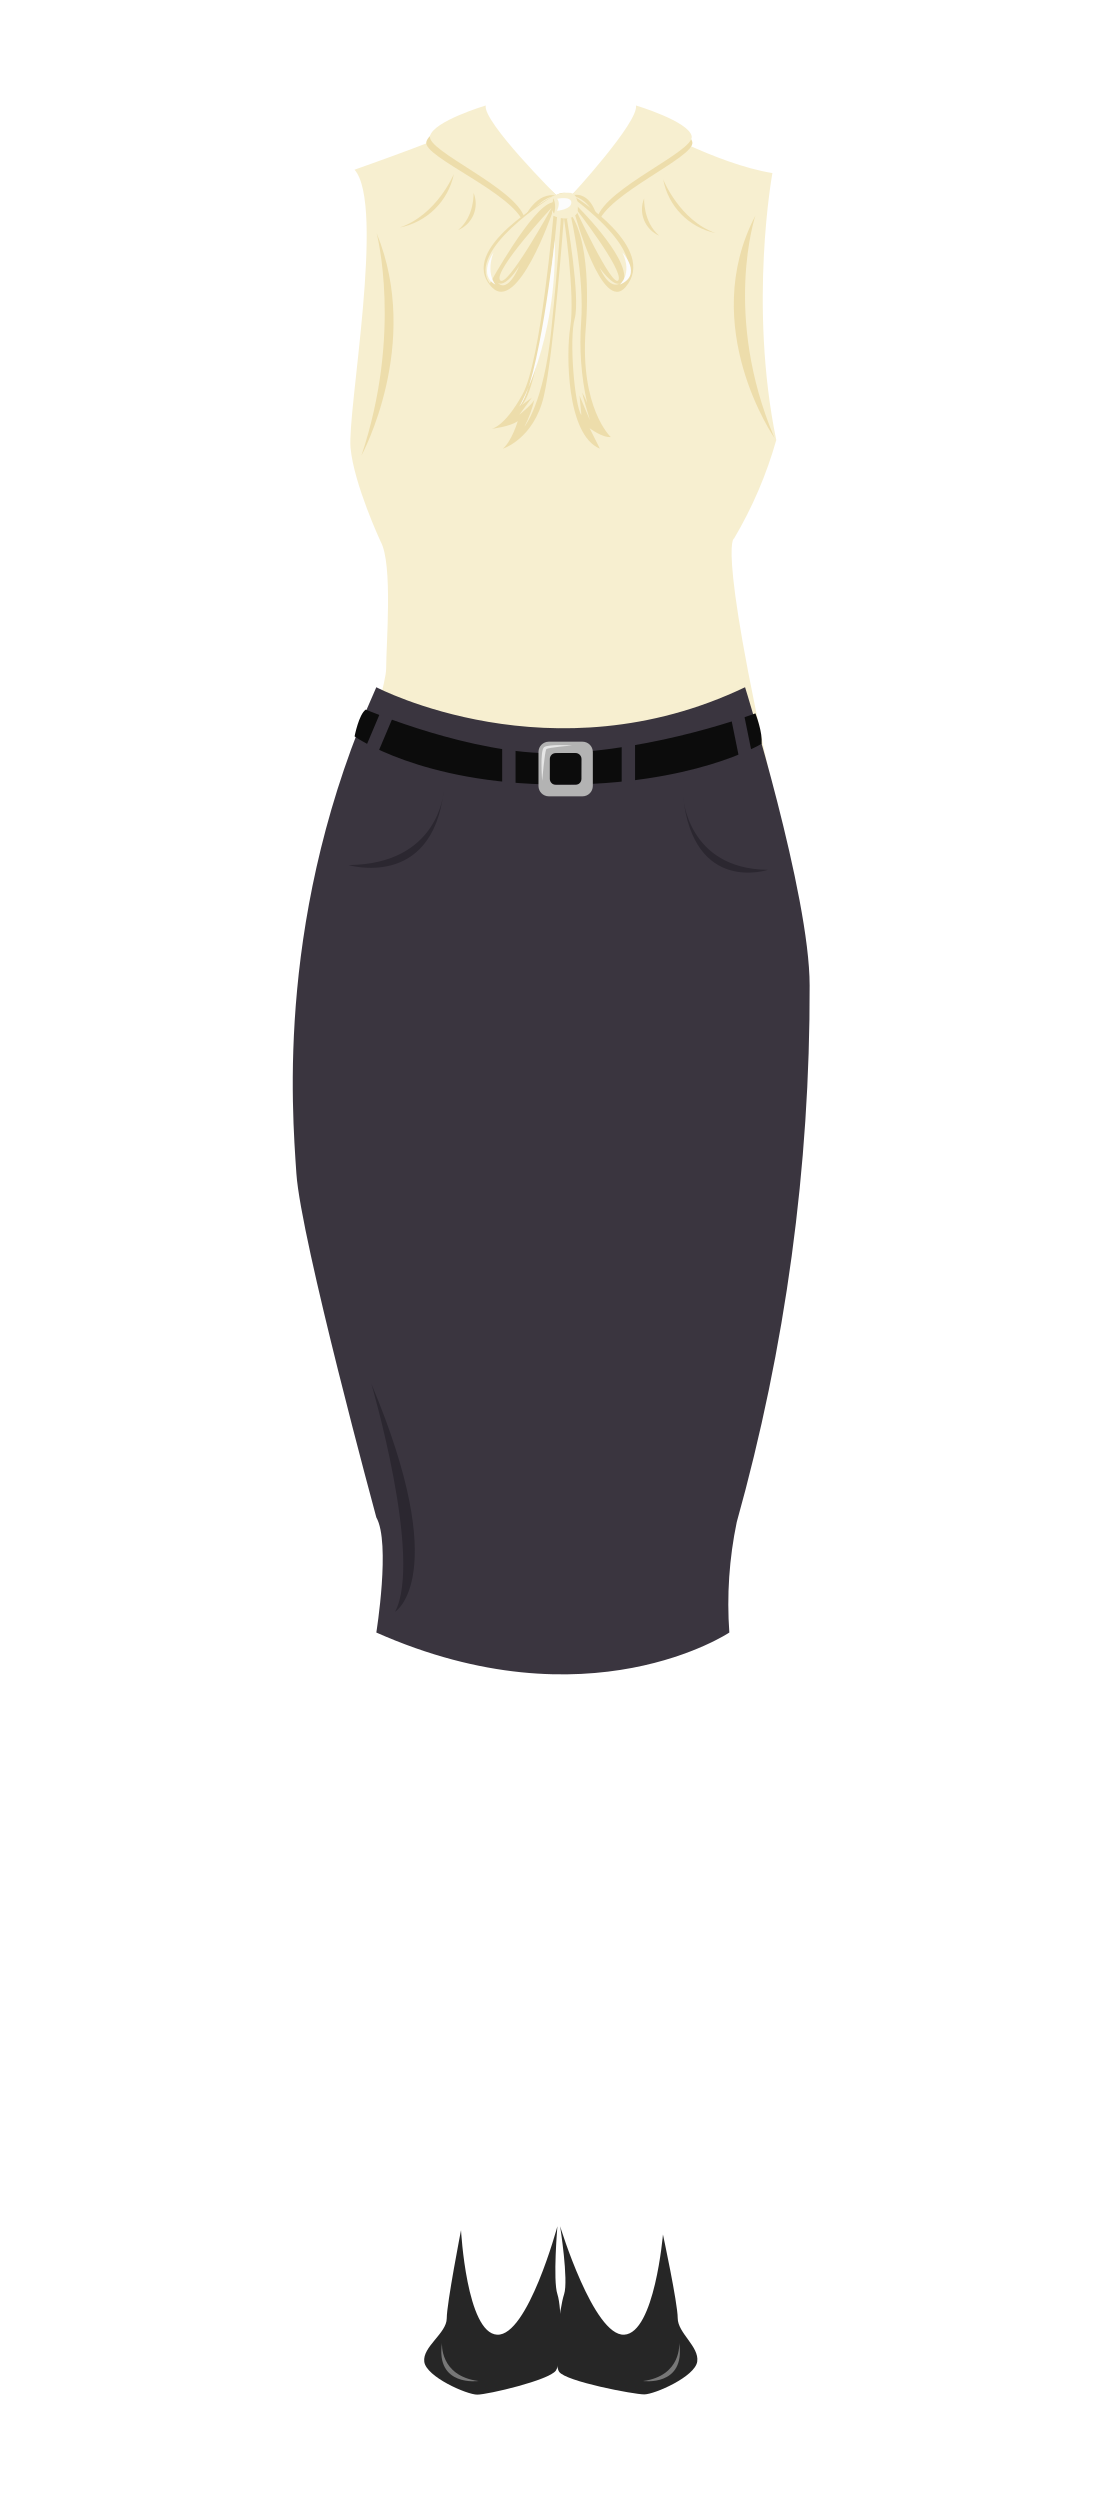
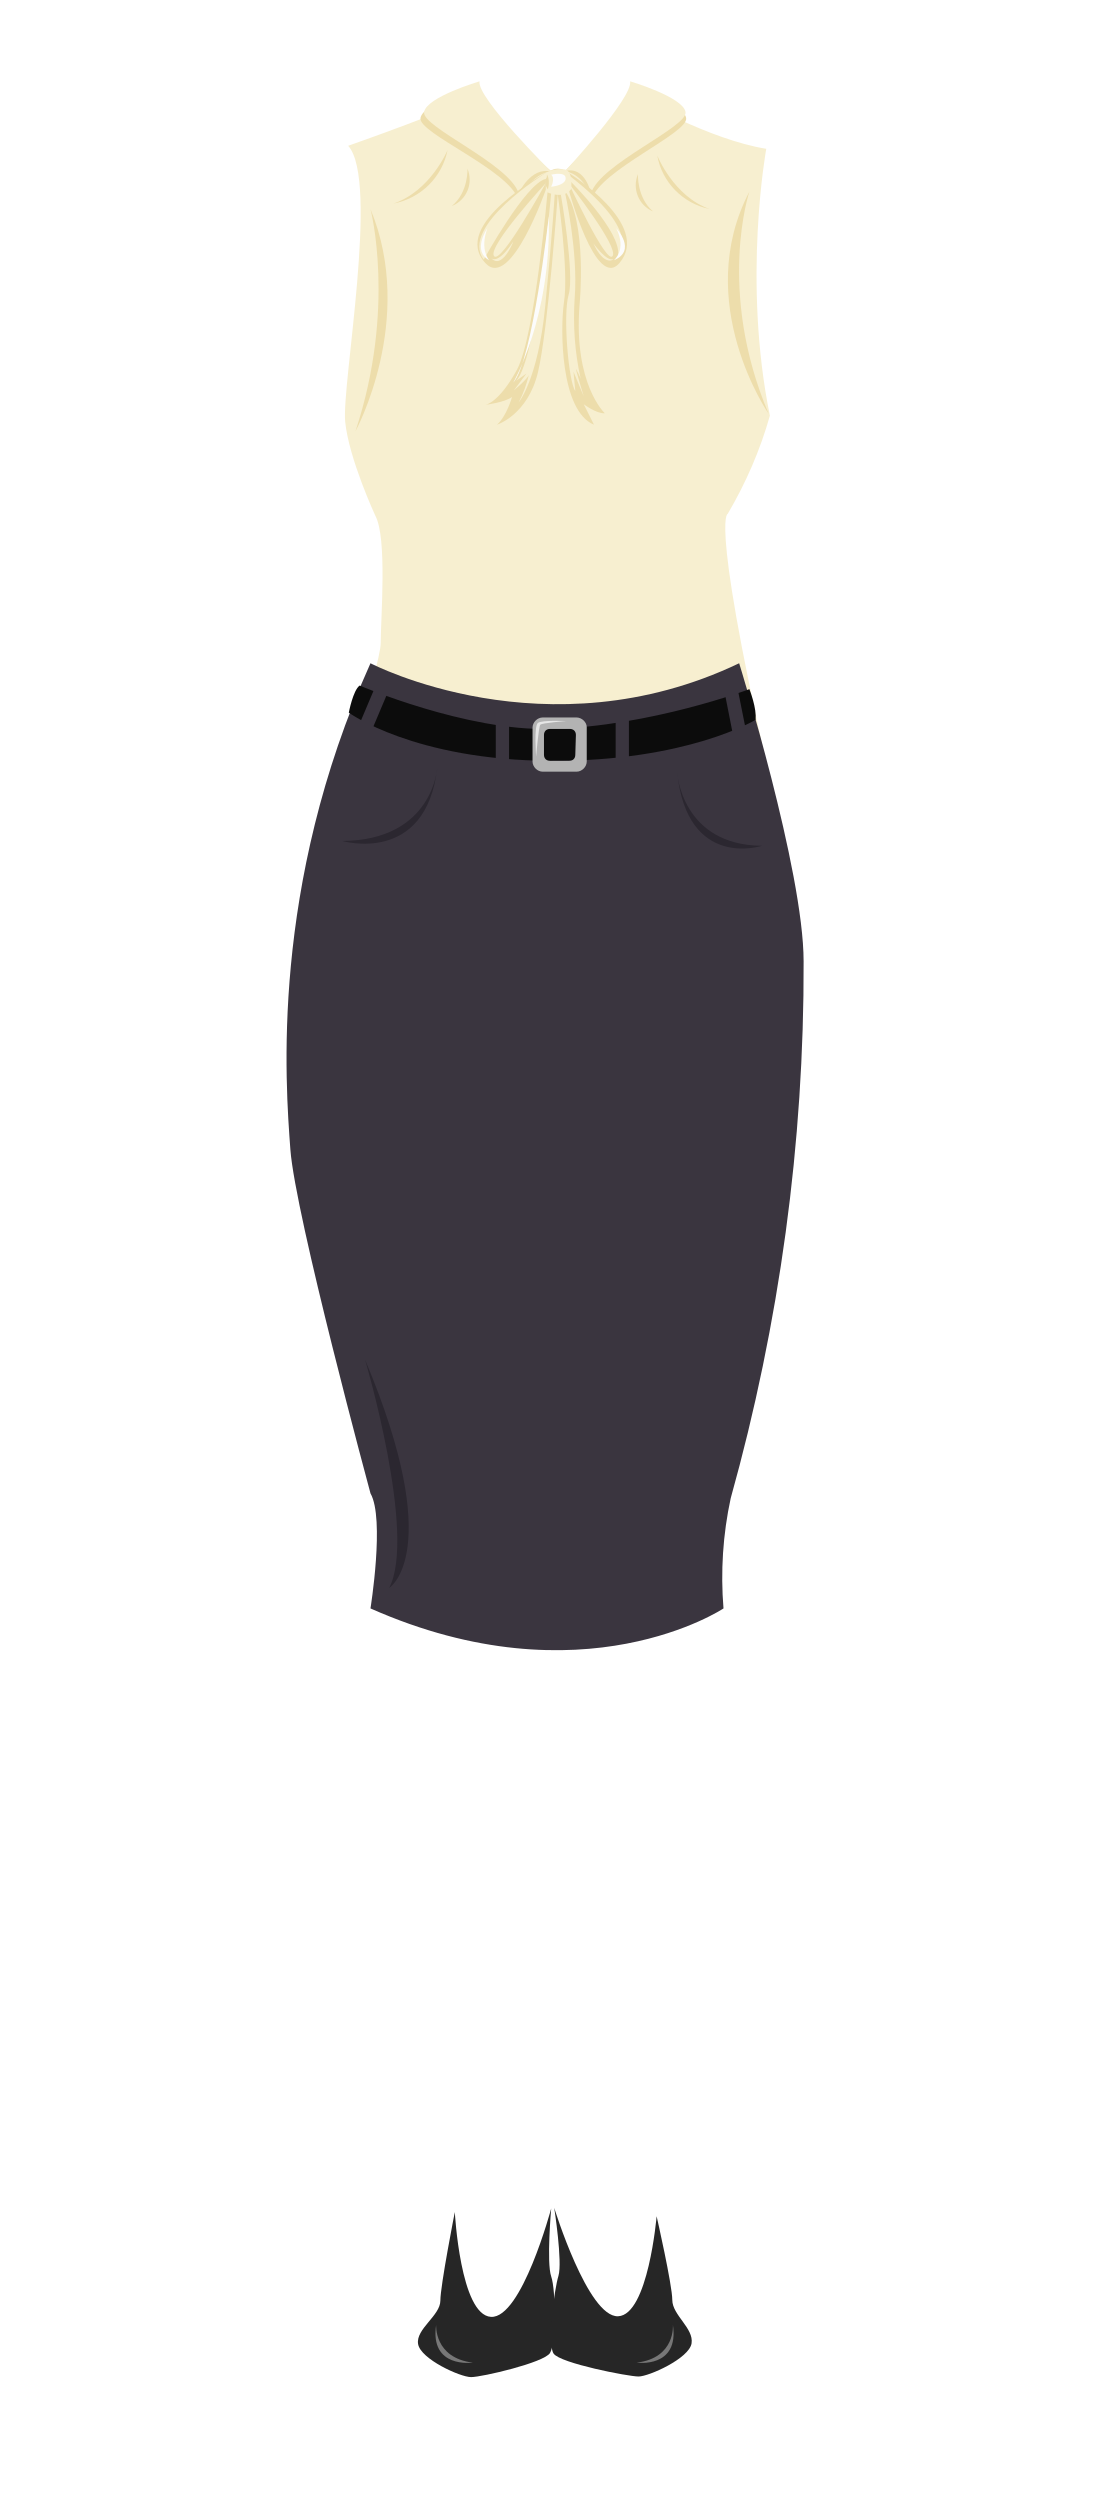
- <svg xmlns="http://www.w3.org/2000/svg" viewBox="0 0 183 415">
-   <defs>
-     <style>.cls-1{fill:none;}.cls-2{fill:#262626;}.cls-3{fill:#777;}.cls-4{fill:#f7efd0;}.cls-5{fill:#edddab;}.cls-6{fill:#fcfcfc;}.cls-7{fill:#3a353f;}.cls-8{fill:#0c0c0c;}.cls-9{fill:#b3b3b3;}.cls-10{fill:#e6e6e6;}.cls-11{fill:#2b2730;}</style>
-   </defs>
-   <g id="Layer_2" data-name="Layer 2">
+ <svg xmlns="http://www.w3.org/2000/svg" version="1.1" id="Layer_1" x="0px" y="0px" viewBox="0 0 183 415" style="enable-background:new 0 0 183 415;" xml:space="preserve">
+   <style type="text/css">
+ 	.st0{fill:none;}
+ 	.st1{fill:#262626;}
+ 	.st2{fill:#777777;}
+ 	.st3{fill:#F7EFD0;}
+ 	.st4{fill:#EDDDAB;}
+ 	.st5{fill:#FCFCFC;}
+ 	.st6{fill:#3A353F;}
+ 	.st7{fill:#0C0C0C;}
+ 	.st8{fill:#B3B3B3;}
+ 	.st9{fill:#E6E6E6;}
+ 	.st10{fill:#2B2730;}
+ </style>
+   <g id="Layer_2_1_">
    <g id="sbg2">
-       <g id="sbg2-2" data-name="sbg2">
-         <rect class="cls-1" width="183" height="415" />
-         <g id="dressshoes_girl" data-name="dressshoes girl">
-           <path class="cls-2" d="M76.53,370.21s.92,17.1,6,17.35,10-18,10-18-.77,9,0,11.28.84,11.07-.25,12.67-11.33,4-13.06,4-8.45-2.95-8.79-5.45,3.73-4.73,3.73-7.21S76.53,370.21,76.53,370.21Z" />
-           <path class="cls-3" d="M73.37,388.92s-.45,5.47,6.06,6.33C79.43,395.25,72.27,396.25,73.37,388.92Z" />
-           <path class="cls-2" d="M110.05,370.93s-1.38,16.38-6.44,16.63-10.63-18-10.63-18,1.42,9,.66,11.28-1.91,11.28-.82,12.88,12.4,3.75,14.12,3.75,8.45-2.95,8.8-5.45-3.24-4.73-3.24-7.21S110.05,370.93,110.05,370.93Z" />
-           <path class="cls-3" d="M112.75,388.92s.46,5.47-6,6.33C106.7,395.25,113.85,396.25,112.75,388.92Z" />
+       <g id="sbg2-2">
+         <rect class="st0" width="183" height="415" />
+         <g id="dressshoes_girl">
+           <path class="st1" d="M75.5,367.2c0,0,0.9,17.1,6,17.4s10-18,10-18s-0.8,9,0,11.3s0.8,11.1-0.2,12.7s-11.3,4-13.1,4      s-8.4-3-8.8-5.5s3.7-4.7,3.7-7.2S75.5,367.2,75.5,367.2z" />
+           <path class="st2" d="M72.4,385.9c0,0-0.4,5.5,6.1,6.3C78.4,392.2,71.3,393.2,72.4,385.9z" />
+           <path class="st1" d="M109,367.9c0,0-1.4,16.4-6.4,16.6s-10.6-18-10.6-18s1.4,9,0.7,11.3s-1.9,11.3-0.8,12.9s12.4,3.8,14.1,3.8      s8.4-3,8.8-5.5s-3.2-4.7-3.2-7.2S109,367.9,109,367.9z" />
+           <path class="st2" d="M111.7,385.9c0,0,0.5,5.5-6,6.3C105.7,392.2,112.8,393.2,111.7,385.9z" />
        </g>
        <g id="sbgshirt2">
-           <path class="cls-4" d="M78.61,20.32s6,11.93,14.58,12.26,13.6-12.26,13.6-12.26,12,6.88,21.43,8.41c0,0-4,21.81.64,44.32a68.91,68.91,0,0,1-7,16.33s-3.34.36,8.89,52.23c0,0-1.35.84-6.6.73s-6.92,5.09-10.53,5.65-9.3-.18-12.63,2.06-6.42.49-10.25,0-5,1.29-9.26,1.11-3.58-4.22-5.44-4.46-8,1.86-10-1.06-3.38-.5-6.31-2.47a14.7,14.7,0,0,0-4.52-2.3S64.1,115.06,64.1,111s1.14-17.37-.91-21.09c0,0-4.43-9.5-5-15.55S64,34,58.85,28.17C58.85,28.17,77.57,21.61,78.61,20.32Z" />
-           <path class="cls-5" d="M80,18.51s-8.75,2.61-9.24,5.09,14.69,8.56,16.17,13.53c0,0,2.48-4.64,5.58-4.61C92.47,32.52,79.46,21.23,80,18.51Z" />
-           <path class="cls-4" d="M80.63,17.51s-8.75,2.62-9.25,5.1,14.2,8.56,15.68,13.52c0,0,2-4.49,5.41-3.61C92.47,32.52,80.12,20.24,80.63,17.51Z" />
-           <path class="cls-5" d="M105.68,18.51s8.76,2.61,9.25,5.09-14.2,8.56-15.68,13.53c0,0-.91-4-4.41-4.68C94.84,32.45,106.19,21.23,105.68,18.51Z" />
-           <path class="cls-4" d="M105.57,17.51s8.76,2.62,9.25,5.1-14.2,8.56-15.68,13.52c0,0-.94-4.56-4.3-3.68C94.84,32.45,106.08,20.24,105.57,17.51Z" />
-           <rect class="cls-5" x="91.5" y="32" width="4.21" height="4.23" rx="2.1" ry="2.1" />
-           <path class="cls-5" d="M91.63,32.66s-16,8.65-10,15c4.25,4.51,10-12.2,10-12.2V34.4S84.1,48.11,83,46.5s8.64-12.1,8.64-12.1h0Z" />
-           <path class="cls-5" d="M95.4,32.66s13.95,8.56,8.44,15c-3.88,4.54-8.44-12.2-8.44-12.2V34.4s6.33,13.71,7.26,12.1S95.4,34.4,95.4,34.4h0Z" />
-           <path class="cls-5" d="M91.87,35.82s-2.09,24.08-5.11,29.6-5.17,5.77-5.17,5.77,3.19-.37,4.36-1.3c0,0-.92,3.22-2.47,4.59,0,0,5.13-1.61,6.79-8.69S93.6,36.13,93.6,36.13Z" />
-           <path class="cls-5" d="M93.55,35.73s2,13.31,1.1,18.65c-.67,4.2-.65,17.8,4.93,20.1l-1.71-3.41s2.06,1.6,3.52,1.48c0,0-5.15-4.77-4.17-17.9,0,0,1.37-13.95-2.62-19.33Z" />
-           <path class="cls-4" d="M91.63,32.66s1,.92.24,3.16c0,0,2.74,1.3,4-.5,0,0,.49-3.38-1.44-3.32A5.16,5.16,0,0,0,91.63,32.66Z" />
-           <path class="cls-4" d="M91.63,32.66s-14.36,8.89-10.32,14.4c0,0,7-12.72,10.32-13.44C91.63,33.62,92,33.53,91.63,32.66Z" />
-           <path class="cls-4" d="M82.54,46.85s1,1.41,3.66-2.68C86.2,44.17,84.3,48.9,82.54,46.85Z" />
-           <path class="cls-4" d="M95.71,34.11s8.52,8.35,7.9,12.32c0,0,4.32-3.57-7.9-13.11Z" />
-           <path class="cls-4" d="M99.54,44.45s2.16,3.11,3.33,2.61C102.87,47.06,101.27,48.3,99.54,44.45Z" />
-           <path class="cls-4" d="M92.47,36s-2.41,27.61-5.84,31.24L88.3,66l-2.1,2.85s2.35-1.86,2.53-2.6a18.88,18.88,0,0,1-1.67,4.56S90.25,67,91.5,54.9,93.11,36,93.11,36Z" />
-           <path class="cls-4" d="M94.1,36.28s2.26,13.15,1.3,16.61,0,14.58,1.11,16l-.31-3.22,1.73,4.09s-1.29-4.34-1.29-4.59a11.44,11.44,0,0,1,.83,1.74,46.1,46.1,0,0,1-1-13.47c.56-7.63-1.67-17.4-1.67-17.4Z" />
-           <path class="cls-6" d="M92.47,33s.65.5,0,2c0,0,2.37-.23,2.37-1.37S92.47,33,92.47,33Z" />
-           <path class="cls-6" d="M81.92,41.91s-2.64,3.73.33,5.34C82.25,47.25,80.6,45.5,81.92,41.91Z" />
-           <path class="cls-6" d="M103.31,41.91s3.5,3.73-.44,5.34C102.87,47.25,105.06,45.5,103.31,41.91Z" />
-           <path class="cls-6" d="M92.1,39.86S89.41,64,86.2,67.49C86.2,67.49,92.47,56.85,92.1,39.86Z" />
-           <path class="cls-5" d="M75.35,28.87s-2.81,6.8-9,8.9A11.41,11.41,0,0,0,75.35,28.87Z" />
-           <path class="cls-5" d="M78.61,32s.22,3.89-2.58,6.2A4.74,4.74,0,0,0,78.61,32Z" />
-           <path class="cls-5" d="M110.09,29.79s2.72,6.81,8.71,8.91A11.18,11.18,0,0,1,110.09,29.79Z" />
-           <path class="cls-5" d="M106.93,32.92s-.21,3.89,2.5,6.21A4.78,4.78,0,0,1,106.93,32.92Z" />
-           <path class="cls-5" d="M62.52,38.7S66.84,55.14,60,75.62C60,75.62,70.07,57.14,62.52,38.7Z" />
-           <path class="cls-5" d="M125.4,35.78s-5.51,16.44,3.16,36.92C128.56,72.7,115.77,54.23,125.4,35.78Z" />
+           <path class="st3" d="M77.6,16.3c0,0,6,11.9,14.6,12.3s13.6-12.3,13.6-12.3s12,6.9,21.4,8.4c0,0-4,21.8,0.6,44.3      c-1.6,5.7-4,11.2-7,16.3c0,0-3.3,0.4,8.9,52.2c0,0-1.4,0.8-6.6,0.7c-5.2-0.1-6.9,5.1-10.5,5.6s-9.3-0.2-12.6,2.1      s-6.4,0.5-10.2,0s-5,1.3-9.3,1.1s-3.6-4.2-5.4-4.5s-8,1.9-10-1.1s-3.4-0.5-6.3-2.5c-1.4-1-2.9-1.8-4.5-2.3      c0,0,8.9-25.8,8.9-29.9s1.1-17.4-0.9-21.1c0,0-4.4-9.5-5-15.6S63,30,57.8,24.2C57.8,24.2,76.6,17.6,77.6,16.3z" />
+           <path class="st4" d="M79,14.5c0,0-8.8,2.6-9.2,5.1s14.7,8.6,16.2,13.5c0,0,2.5-4.6,5.6-4.6C91.5,28.5,78.5,17.2,79,14.5z" />
+           <path class="st3" d="M79.6,13.5c0,0-8.8,2.6-9.2,5.1s14.2,8.6,15.7,13.5c0,0,2-4.5,5.4-3.6C91.5,28.5,79.1,16.2,79.6,13.5z" />
+           <path class="st4" d="M104.7,14.5c0,0,8.8,2.6,9.2,5.1s-14.2,8.6-15.7,13.5c0,0-0.9-4-4.4-4.7C93.8,28.4,105.2,17.2,104.7,14.5z" />
+           <path class="st3" d="M104.6,13.5c0,0,8.8,2.6,9.2,5.1s-14.2,8.6-15.7,13.5c0,0-0.9-4.6-4.3-3.7C93.8,28.4,105.1,16.2,104.6,13.5      z" />
+           <path class="st4" d="M92.6,28L92.6,28c1.2,0,2.1,0.9,2.1,2.1v0c0,1.2-0.9,2.1-2.1,2.1h0c-1.2,0-2.1-0.9-2.1-2.1v0      C90.5,28.9,91.4,28,92.6,28z" />
+           <path class="st4" d="M90.6,28.7c0,0-16,8.6-10,15c4.2,4.5,10-12.2,10-12.2v-1.1c0,0-7.5,13.7-8.6,12.1s8.6-12.1,8.6-12.1l0,0      L90.6,28.7z" />
+           <path class="st4" d="M94.4,28.7c0,0,13.9,8.6,8.4,15c-3.9,4.5-8.4-12.2-8.4-12.2v-1.1c0,0,6.3,13.7,7.3,12.1s-7.3-12.1-7.3-12.1      l0,0V28.7z" />
+           <path class="st4" d="M90.9,31.8c0,0-2.1,24.1-5.1,29.6s-5.2,5.8-5.2,5.8s3.2-0.4,4.4-1.3c0,0-0.9,3.2-2.5,4.6      c0,0,5.1-1.6,6.8-8.7s3.3-29.7,3.3-29.7L90.9,31.8z" />
+           <path class="st4" d="M92.5,31.7c0,0,2,13.3,1.1,18.6C93,54.6,93,68.2,98.6,70.5l-1.7-3.4c0,0,2.1,1.6,3.5,1.5      c0,0-5.2-4.8-4.2-17.9c0,0,1.4-14-2.6-19.3L92.5,31.7z" />
+           <path class="st3" d="M90.6,28.7c0,0,1,0.9,0.2,3.2c0,0,2.7,1.3,4-0.5c0,0,0.5-3.4-1.4-3.3C92.5,28,91.5,28.2,90.6,28.7z" />
+           <path class="st3" d="M90.6,28.7c0,0-14.4,8.9-10.3,14.4c0,0,7-12.7,10.3-13.4C90.6,29.6,91,29.5,90.6,28.7z" />
+           <path class="st3" d="M81.5,42.8c0,0,1,1.4,3.7-2.7C85.2,40.2,83.3,44.9,81.5,42.8z" />
+           <path class="st3" d="M94.7,30.1c0,0,8.5,8.4,7.9,12.3c0,0,4.3-3.6-7.9-13.1V30.1z" />
+           <path class="st3" d="M98.5,40.4c0,0,2.2,3.1,3.3,2.6C101.9,43.1,100.3,44.3,98.5,40.4z" />
+           <path class="st3" d="M91.5,32c0,0-2.4,27.6-5.8,31.2l1.7-1.2l-2.1,2.8c0,0,2.3-1.9,2.5-2.6c-0.4,1.6-0.9,3.1-1.7,4.6      c0,0,3.2-3.8,4.4-15.9S92.1,32,92.1,32H91.5z" />
+           <path class="st3" d="M93.1,32.3c0,0,2.3,13.2,1.3,16.6s0,14.6,1.1,16l-0.3-3.2l1.7,4.1c0,0-1.3-4.3-1.3-4.6      c0.3,0.6,0.6,1.1,0.8,1.7c-1-4.4-1.3-9-1-13.5C96,41.8,93.8,32,93.8,32L93.1,32.3z" />
+           <path class="st5" d="M91.5,29c0,0,0.7,0.5,0,2c0,0,2.4-0.2,2.4-1.4S91.5,29,91.5,29z" />
+           <path class="st5" d="M80.9,37.9c0,0-2.6,3.7,0.3,5.3C81.2,43.2,79.6,41.5,80.9,37.9z" />
+           <path class="st5" d="M102.3,37.9c0,0,3.5,3.7-0.4,5.3C101.9,43.2,104.1,41.5,102.3,37.9z" />
+           <path class="st5" d="M91.1,35.9c0,0-2.7,24.1-5.9,27.6C85.2,63.5,91.5,52.8,91.1,35.9z" />
+           <path class="st4" d="M74.3,24.9c0,0-2.8,6.8-9,8.9C69.9,32.9,73.4,29.4,74.3,24.9z" />
+           <path class="st4" d="M77.6,28c0,0,0.2,3.9-2.6,6.2C77.5,33.2,78.6,30.4,77.6,28C77.6,28,77.6,28,77.6,28z" />
+           <path class="st4" d="M109.1,25.8c0,0,2.7,6.8,8.7,8.9C113.4,33.8,109.9,30.3,109.1,25.8z" />
+           <path class="st4" d="M105.9,28.9c0,0-0.2,3.9,2.5,6.2C106,34.1,104.9,31.3,105.9,28.9z" />
+           <path class="st4" d="M61.5,34.7c0,0,4.3,16.4-2.5,36.9C59,71.6,69.1,53.1,61.5,34.7z" />
+           <path class="st4" d="M124.4,31.8c0,0-5.5,16.4,3.2,36.9C127.6,68.7,114.8,50.2,124.4,31.8z" />
        </g>
        <g id="sbgpants2">
-           <path class="cls-7" d="M62.47,114.08s29.15,15.33,61.21,0c0,0,10.72,34.36,10.72,49.5a328,328,0,0,1-12.1,89.09A66.53,66.53,0,0,0,121.07,271s-23.36,15.63-58.6,0c0,0,2.4-14.89,0-19.11,0,0-12.53-46.16-13.27-57.08S45.85,151.19,62.47,114.08Z" />
-           <path class="cls-8" d="M60.72,117.79s17.7,7.57,31.68,7.24c16.64-.4,33-6.61,33-6.61s1.27,3.26,1,5.06c0,0-11.35,6.92-34,6.76s-33.54-8-33.54-8S59.56,118.58,60.72,117.79Z" />
-           <path class="cls-9" d="M96.7,123.12H91.09a1.71,1.71,0,0,0-1.7,1.71v5.65a1.71,1.71,0,0,0,1.7,1.71H96.7a1.72,1.72,0,0,0,1.71-1.71v-5.65A1.72,1.72,0,0,0,96.7,123.12Zm-.18,6.17a1,1,0,0,1-1,1H92.27a1,1,0,0,1-1-1V126a1,1,0,0,1,1-1h3.26a1,1,0,0,1,1,1Z" />
-           <path class="cls-10" d="M90,129.62s-.41-5.08.33-5.6,4.65-.28,4.65-.28-4,.33-4.28.62S90,129.62,90,129.62Z" />
-           <rect class="cls-7" x="83.36" y="123.12" width="2.22" height="8.69" rx="0.99" ry="0.99" />
-           <rect class="cls-7" x="103.2" y="122.71" width="2.22" height="8.69" rx="0.99" ry="0.99" />
-           <path class="cls-7" d="M124.55,126.27l-1.22.24a.48.48,0,0,1-.57-.38l-1.53-7.55a.5.5,0,0,1,.39-.58l1.21-.25a.49.49,0,0,1,.58.39l1.53,7.54A.51.51,0,0,1,124.55,126.27Z" />
-           <path class="cls-7" d="M61.88,125.72l-1.14-.49a.49.49,0,0,1-.27-.64l3-7.1a.49.49,0,0,1,.64-.26l1.15.48a.5.5,0,0,1,.26.65l-3,7.09A.49.49,0,0,1,61.88,125.72Z" />
-           <path class="cls-11" d="M73.65,131.39s-.74,12.08-15.81,12.21C57.84,143.6,71.67,147.73,73.65,131.39Z" />
-           <path class="cls-11" d="M113.38,132.19s.67,12.08,14.11,12.2C127.49,144.39,115.15,148.53,113.38,132.19Z" />
-           <path class="cls-11" d="M61.63,229.67s8.56,29.12,3.95,37.89C65.58,267.56,75.13,261.77,61.63,229.67Z" />
+           <path class="st6" d="M61.5,110.1c0,0,29.2,15.3,61.2,0c0,0,10.7,34.4,10.7,49.5c0.1,30.1-4,60.1-12.1,89.1      c-1.3,6-1.7,12.2-1.2,18.3c0,0-23.4,15.6-58.6,0c0,0,2.4-14.9,0-19.1c0,0-12.5-46.2-13.3-57.1S44.8,147.2,61.5,110.1z" />
+           <path class="st7" d="M59.7,113.8c0,0,17.7,7.6,31.7,7.2c16.6-0.4,33-6.6,33-6.6s1.3,3.3,1,5.1c0,0-11.3,6.9-34,6.8      s-33.5-8-33.5-8S58.6,114.6,59.7,113.8z" />
+           <path class="st8" d="M95.7,119.1h-5.6c-0.9,0-1.7,0.8-1.7,1.7v5.6c0,0.9,0.8,1.7,1.7,1.7h5.6c0.9,0,1.7-0.8,1.7-1.7v-5.7      C97.4,119.9,96.6,119.1,95.7,119.1z M95.5,125.3c0,0.6-0.4,1-1,1h-3.2c-0.6,0-1-0.4-1-1V122c0-0.6,0.4-1,1-1h3.3      c0.6,0,1,0.4,1,1L95.5,125.3z" />
+           <path class="st9" d="M89,125.6c0,0-0.4-5.1,0.3-5.6s4.7-0.3,4.7-0.3s-4,0.3-4.3,0.6S89,125.6,89,125.6z" />
+           <path class="st6" d="M83.3,119.1h0.2c0.5,0,1,0.4,1,1v6.7c0,0.5-0.4,1-1,1h-0.2c-0.5,0-1-0.4-1-1v-6.7      C82.4,119.6,82.8,119.1,83.3,119.1z" />
+           <path class="st6" d="M103.2,118.7h0.2c0.5,0,1,0.4,1,1v6.7c0,0.5-0.4,1-1,1h-0.2c-0.5,0-1-0.4-1-1v-6.7      C102.2,119.2,102.6,118.7,103.2,118.7z" />
+           <path class="st6" d="M123.5,122.3l-1.2,0.2c-0.3,0.1-0.5-0.1-0.6-0.4c0,0,0,0,0,0l-1.5-7.6c0-0.3,0.1-0.5,0.4-0.6l1.2-0.2      c0.3-0.1,0.5,0.1,0.6,0.4c0,0,0,0,0,0l1.5,7.5C124,121.9,123.8,122.2,123.5,122.3z" />
+           <path class="st6" d="M60.9,121.7l-1.1-0.5c-0.3-0.1-0.4-0.4-0.3-0.6c0,0,0,0,0,0l3-7.1c0.1-0.2,0.4-0.4,0.6-0.3l1.2,0.5      c0.2,0.1,0.4,0.4,0.3,0.7l-3,7.1C61.4,121.7,61.1,121.8,60.9,121.7C60.9,121.7,60.9,121.7,60.9,121.7z" />
+           <path class="st10" d="M72.6,127.4c0,0-0.7,12.1-15.8,12.2C56.8,139.6,70.7,143.7,72.6,127.4z" />
+           <path class="st10" d="M112.4,128.2c0,0,0.7,12.1,14.1,12.2C126.5,140.4,114.1,144.5,112.4,128.2z" />
+           <path class="st10" d="M60.6,225.7c0,0,8.6,29.1,4,37.9C64.6,263.6,74.1,257.8,60.6,225.7z" />
        </g>
      </g>
    </g>
  </g>
</svg>
